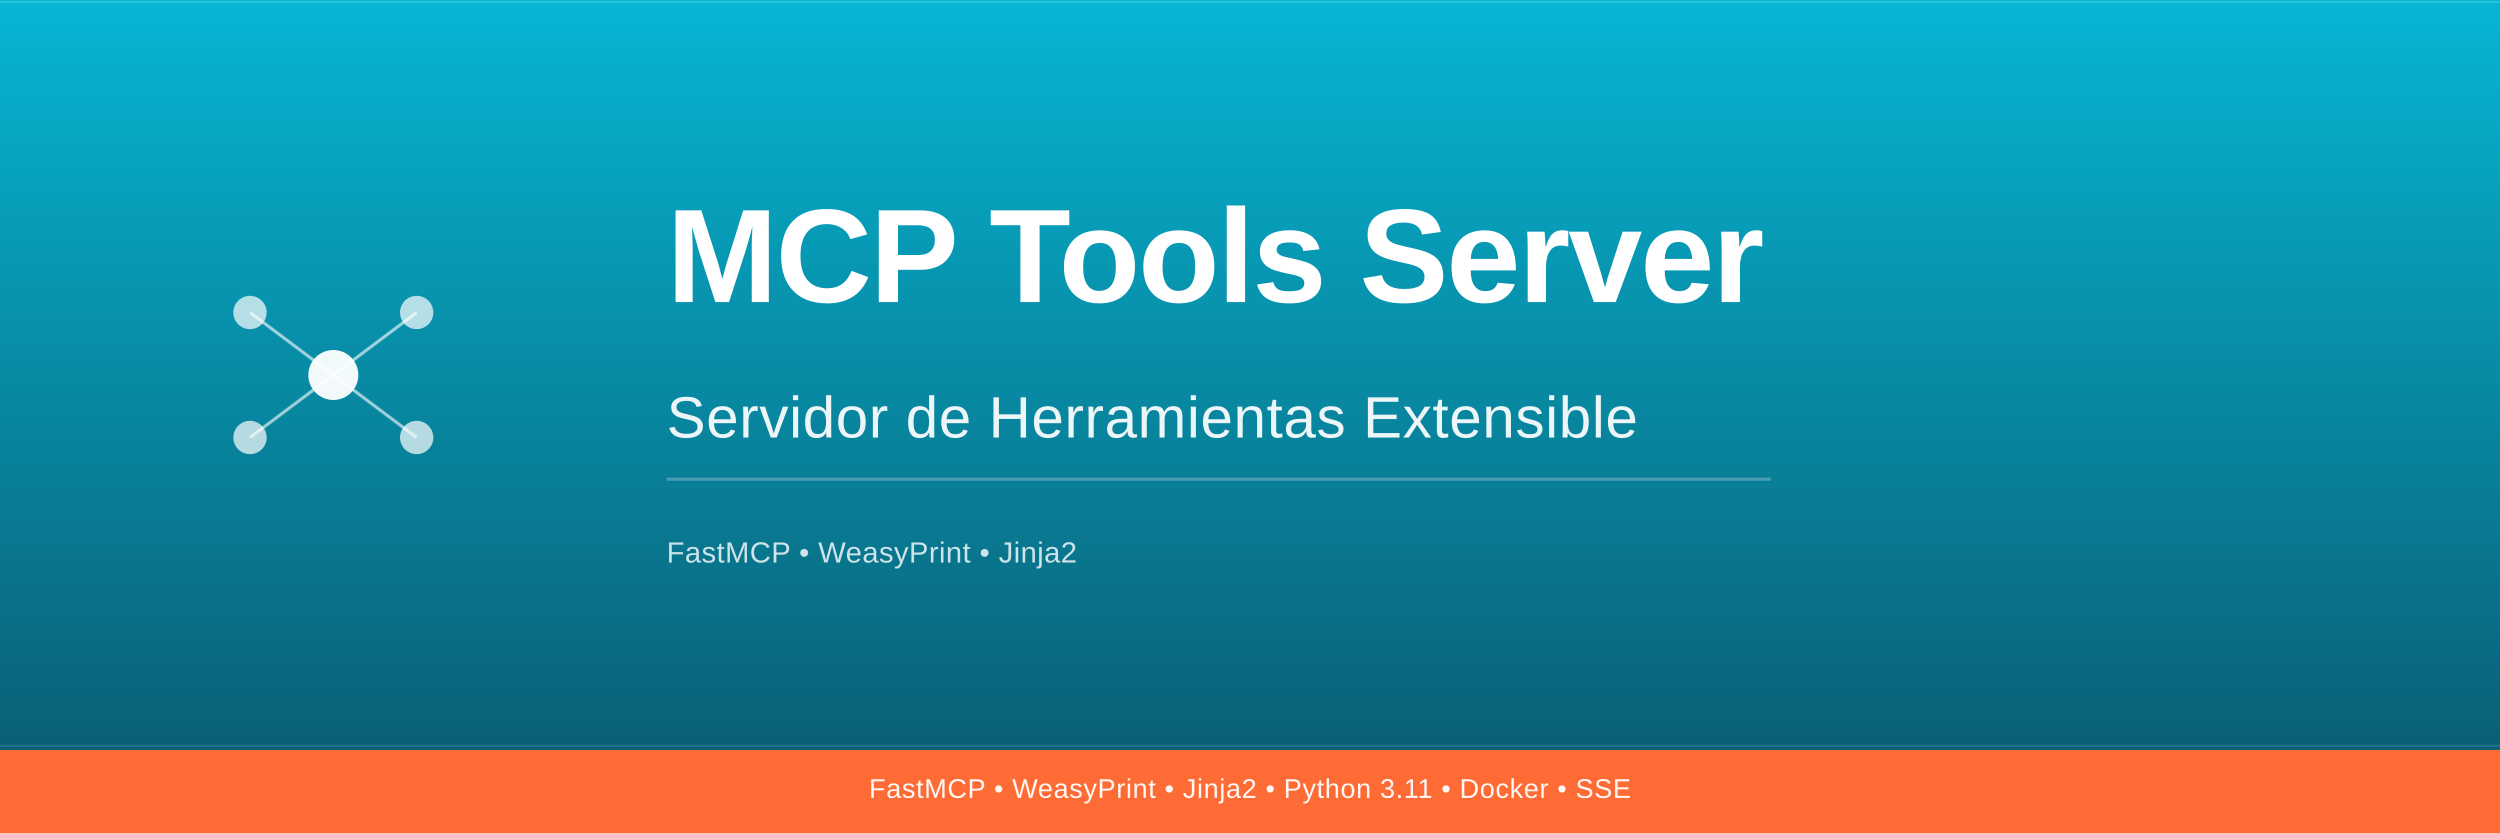
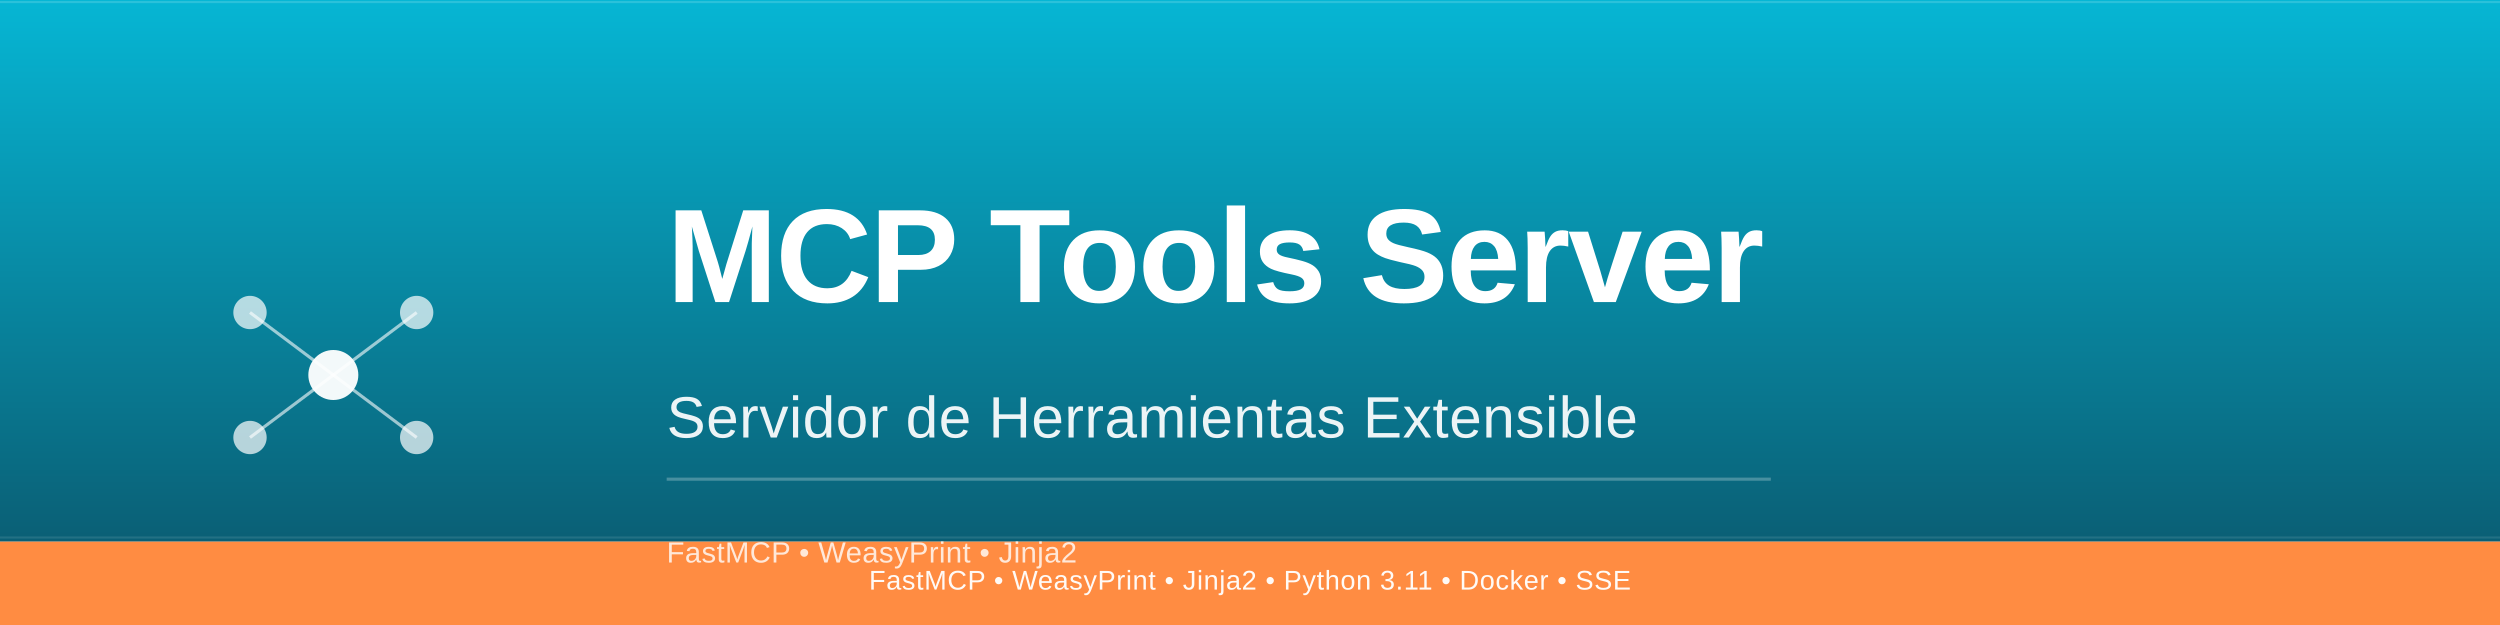
- <svg xmlns="http://www.w3.org/2000/svg" viewBox="0 0 1200 400" width="1200" height="400">
+ <svg xmlns="http://www.w3.org/2000/svg" viewBox="0 0 1200 300" width="1200" height="300">
  <defs>
    <linearGradient id="gradient-cyan-main" x1="0%" y1="0%" x2="0%" y2="100%">
      <stop offset="0%" style="stop-color:#06B6D4;stop-opacity:1" />
      <stop offset="100%" style="stop-color:#0a5f75;stop-opacity:1" />
    </linearGradient>
  </defs>
-   <rect width="1200" height="360" fill="url(#gradient-cyan-main)" />
-   <rect x="0" y="360" width="1200" height="40" fill="#FF6B35" />
+   <rect width="1200" height="260" fill="url(#gradient-cyan-main)" />
+   <rect x="0" y="260" width="1200" height="40" fill="#FF8C42" />
  <line x1="0" y1="1" x2="1200" y2="1" stroke="rgba(255,255,255,0.15)" stroke-width="1" />
  <g transform="translate(100, 120)">
    <circle cx="60" cy="60" r="12" fill="white" opacity="0.95" />
    <circle cx="20" cy="30" r="8" fill="white" opacity="0.7" />
    <circle cx="100" cy="30" r="8" fill="white" opacity="0.7" />
    <circle cx="20" cy="90" r="8" fill="white" opacity="0.7" />
    <circle cx="100" cy="90" r="8" fill="white" opacity="0.7" />
    <line x1="60" y1="60" x2="20" y2="30" stroke="white" stroke-width="1.5" opacity="0.6" />
    <line x1="60" y1="60" x2="100" y2="30" stroke="white" stroke-width="1.5" opacity="0.6" />
    <line x1="60" y1="60" x2="20" y2="90" stroke="white" stroke-width="1.5" opacity="0.6" />
    <line x1="60" y1="60" x2="100" y2="90" stroke="white" stroke-width="1.5" opacity="0.6" />
  </g>
  <text x="320" y="145" font-family="Arial, Helvetica, sans-serif" font-size="64" font-weight="bold" fill="white" letter-spacing="-1">
    MCP Tools Server
  </text>
  <text x="320" y="210" font-family="Arial, Helvetica, sans-serif" font-size="28" font-weight="300" fill="rgba(255,255,255,0.92)" letter-spacing="0.3">
    Servidor de Herramientas Extensible
  </text>
  <line x1="320" y1="230" x2="850" y2="230" stroke="rgba(255,255,255,0.25)" stroke-width="1.5" />
  <text x="320" y="270" font-family="Arial, Helvetica, sans-serif" font-size="14" font-weight="400" fill="rgba(255,255,255,0.8)" letter-spacing="0.2">
    FastMCP • WeasyPrint • Jinja2
  </text>
-   <line x1="0" y1="358" x2="1200" y2="358" stroke="rgba(255,255,255,0.1)" stroke-width="1" />
-   <text x="600" y="383" font-family="Arial, Helvetica, sans-serif" font-size="13" font-weight="400" fill="rgba(255,255,255,0.95)" letter-spacing="0.3" text-anchor="middle">
+   <line x1="0" y1="258" x2="1200" y2="258" stroke="rgba(255,255,255,0.1)" stroke-width="1" />
+   <text x="600" y="283" font-family="Arial, Helvetica, sans-serif" font-size="13" font-weight="400" fill="rgba(255,255,255,0.95)" letter-spacing="0.3" text-anchor="middle">
    FastMCP • WeasyPrint • Jinja2 • Python 3.11 • Docker • SSE
  </text>
</svg>
